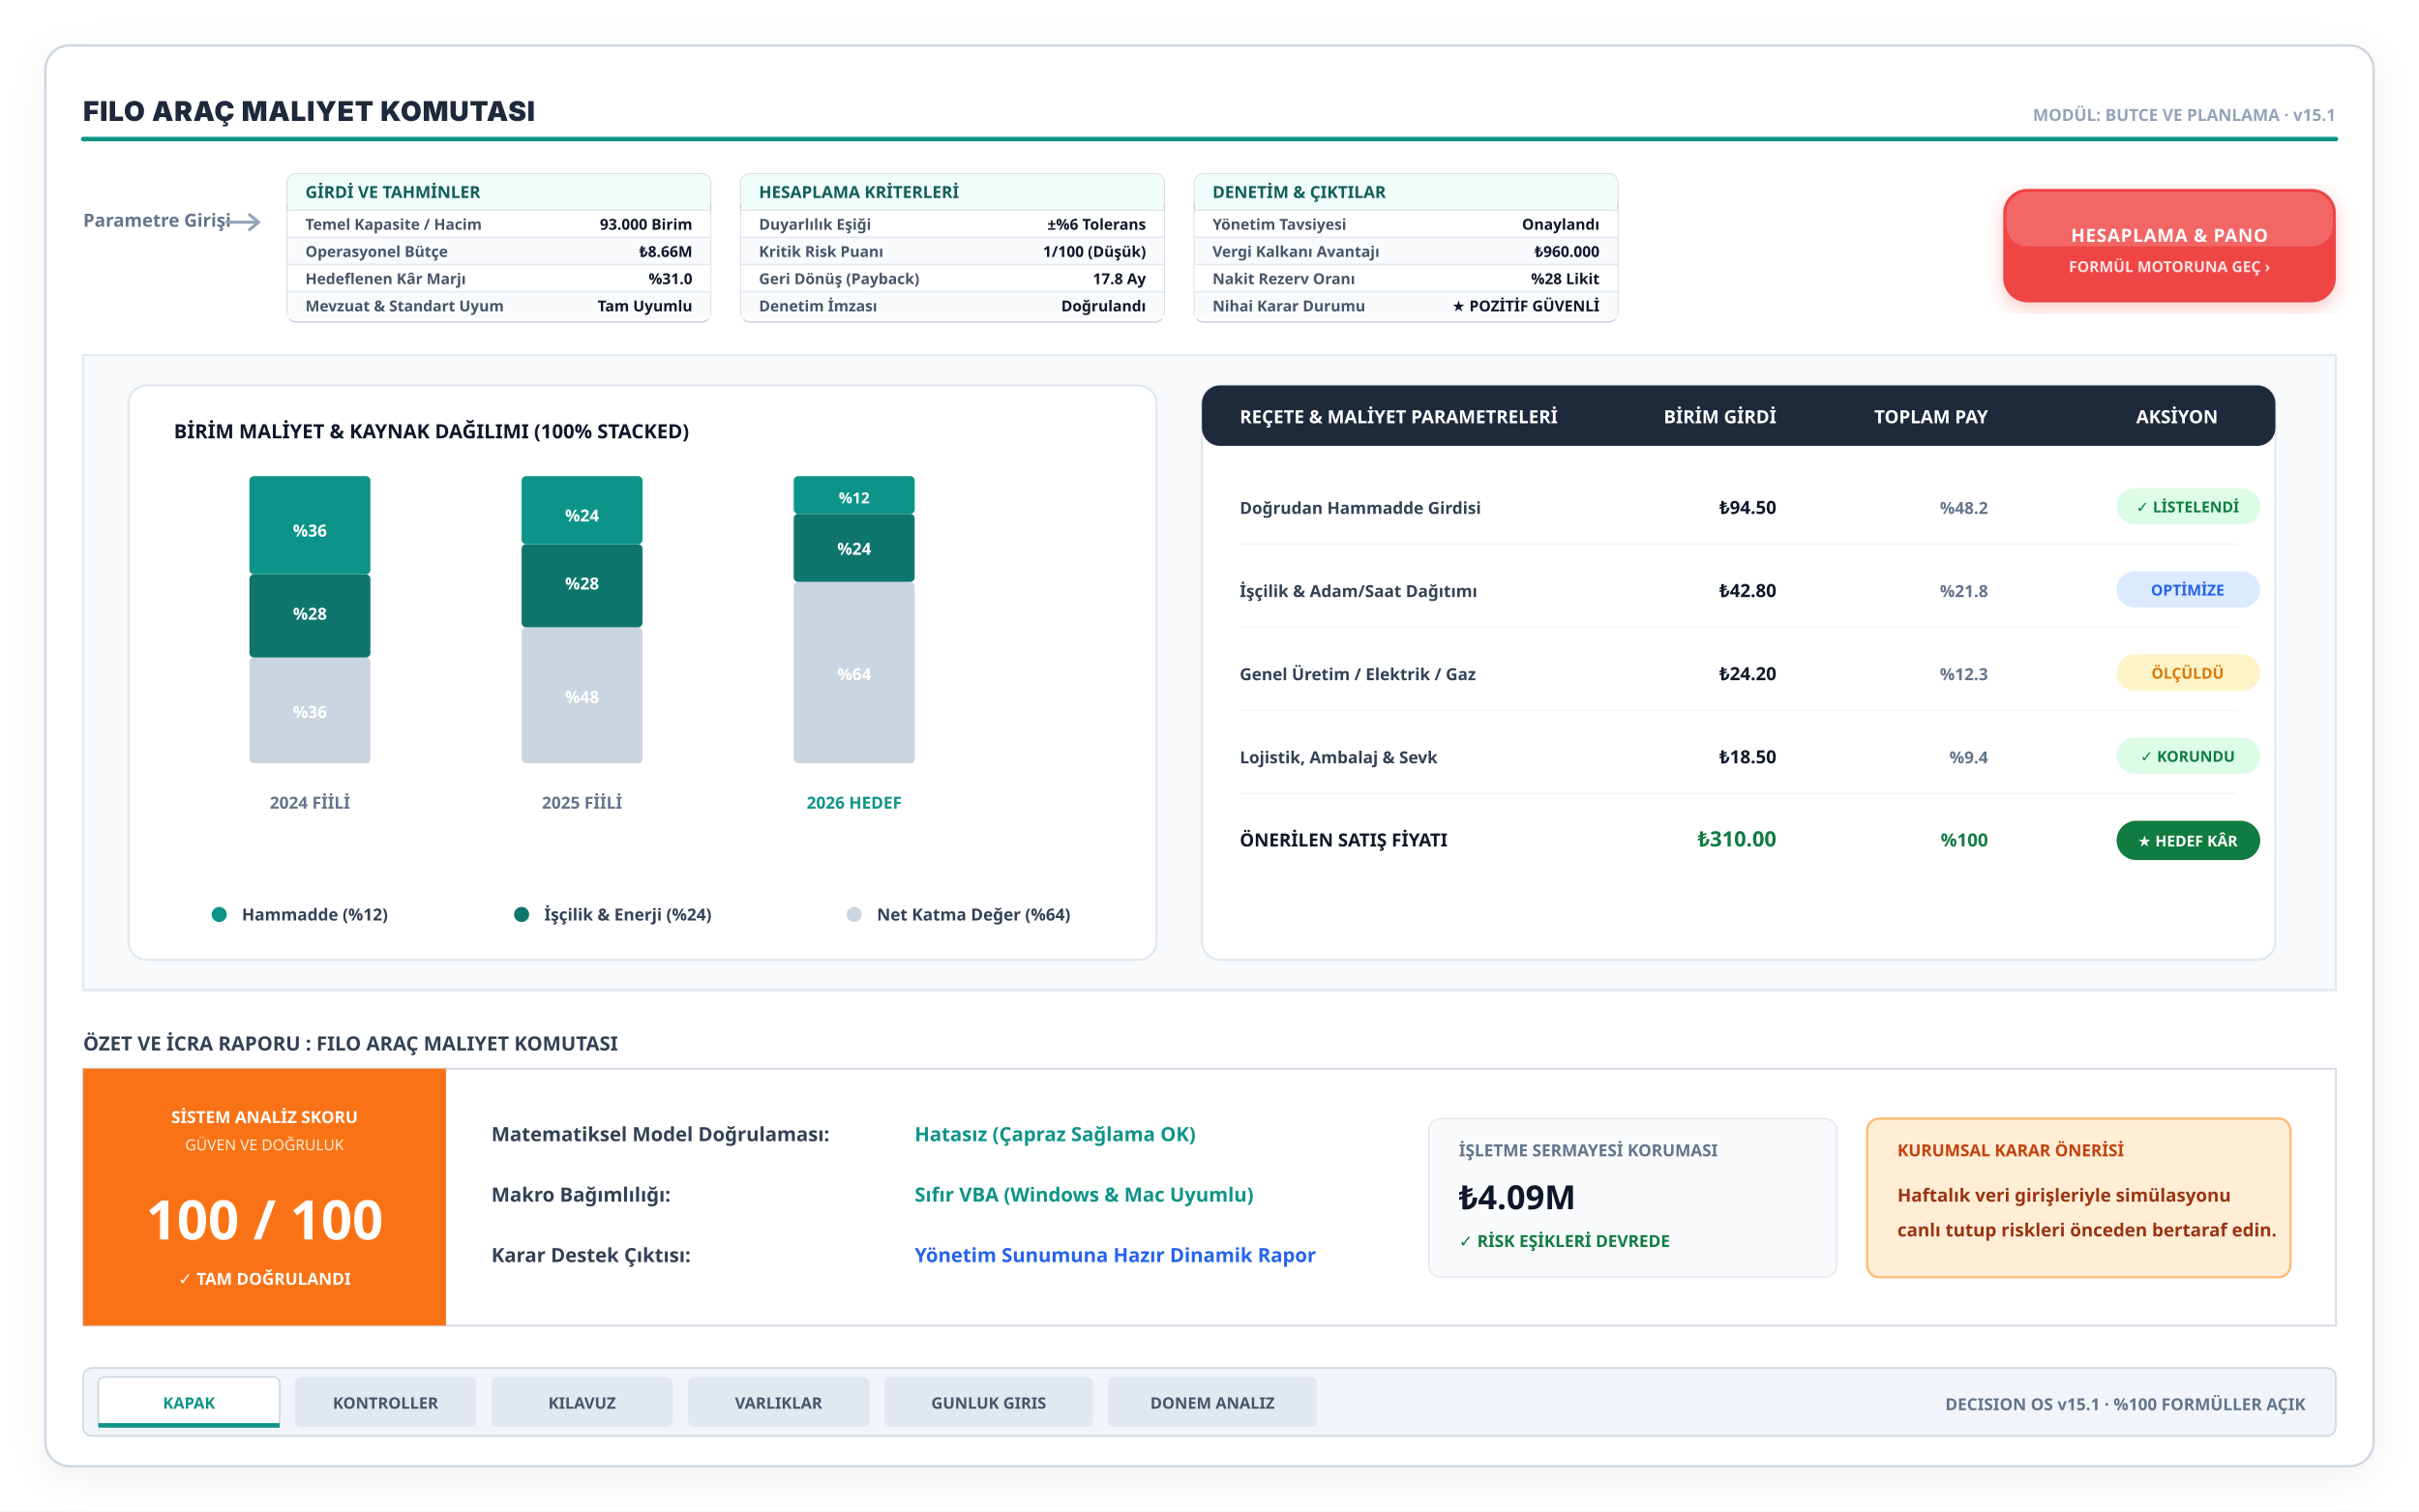
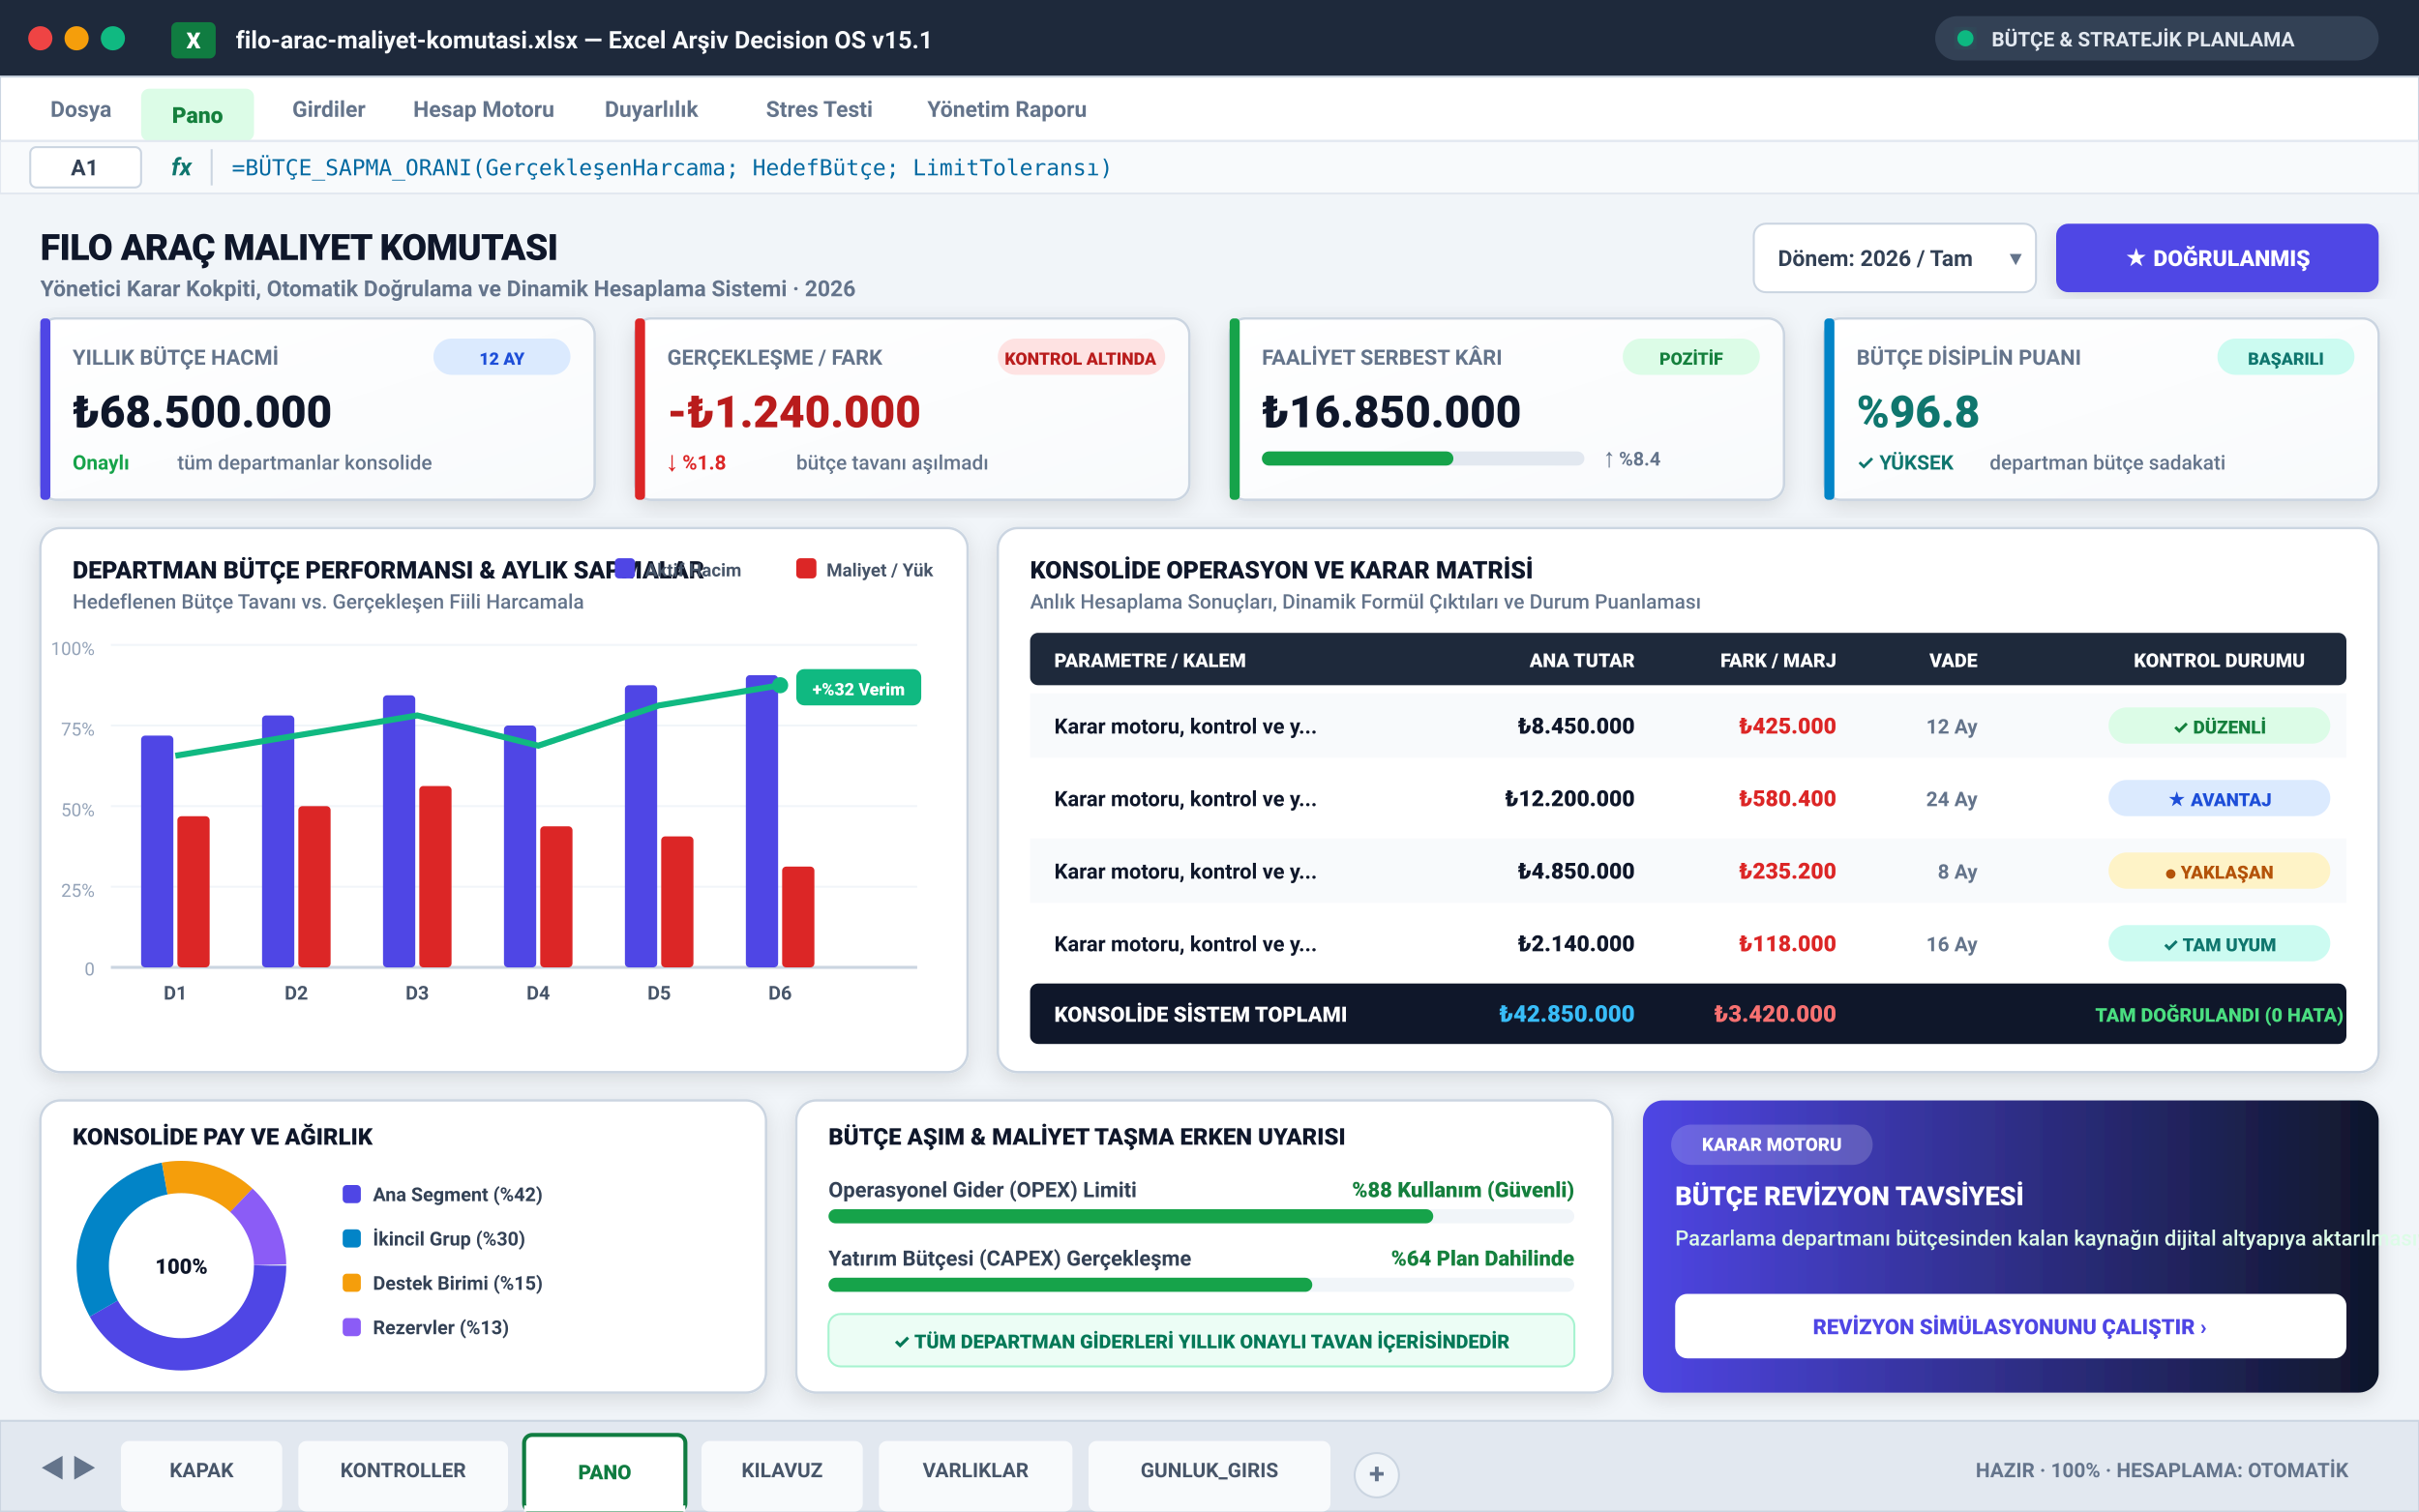
- <svg xmlns="http://www.w3.org/2000/svg" viewBox="0 0 1600 1000" width="100%" height="100%">
+ <svg xmlns="http://www.w3.org/2000/svg" viewBox="0 0 1200 750" width="1200" height="750" style="background:#0f172a; font-family:-apple-system,BlinkMacSystemFont,'Segoe UI',Roboto,Helvetica,Arial,sans-serif;">
  <defs>
-     <filter id="cardShadow" x="-5%" y="-5%" width="110%" height="110%">
-       <feDropShadow dx="0" dy="6" stdDeviation="12" flood-color="#0f172a" flood-opacity="0.06" />
+     <filter id="dropShadow" x="-10%" y="-10%" width="120%" height="120%">
+       <feDropShadow dx="0" dy="3" stdDeviation="5" flood-color="#000000" flood-opacity="0.12" />
    </filter>
-     <filter id="btnShadow" x="-10%" y="-10%" width="120%" height="120%">
-       <feDropShadow dx="0" dy="4" stdDeviation="6" flood-color="#ef4444" flood-opacity="0.3" />
+     <filter id="glowGreen" x="-20%" y="-20%" width="140%" height="140%">
+       <feDropShadow dx="0" dy="0" stdDeviation="4" flood-color="#10b981" flood-opacity="0.4" />
    </filter>
+     <linearGradient id="cardGrad1" x1="0" y1="0" x2="1" y2="1">
+       <stop offset="0%" stop-color="#ffffff" />
+       <stop offset="100%" stop-color="#f8fafc" />
+     </linearGradient>
+     <linearGradient id="heroRibbon" x1="0" y1="0" x2="1" y2="0">
+       <stop offset="0%" stop-color="#4f46e5" />
+       <stop offset="100%" stop-color="#0f172a" />
+     </linearGradient>
  </defs>
-   <rect width="1600" height="1000" fill="#ffffff" />
-   <rect x="30" y="30" width="1540" height="940" rx="16" fill="#ffffff" stroke="#cbd5e1" stroke-width="1.5" filter="url(#cardShadow)" />
-   <g transform="translate(55, 60)">
-     <text x="0" y="20" font-family="system-ui, -apple-system, sans-serif" font-size="18" font-weight="900" fill="#1e293b" letter-spacing="0.5">FILO ARAÇ MALIYET KOMUTASI</text>
-     <text x="1490" y="20" font-family="system-ui" font-size="11" font-weight="700" fill="#94a3b8" text-anchor="end">MODÜL: BUTCE VE PLANLAMA · v15.1</text>
-     <line x1="0" y1="32" x2="1490" y2="32" stroke="#0d9488" stroke-width="3" stroke-linecap="round" />
-   </g>
-   <g transform="translate(55, 115)">
-     <text x="0" y="35" font-family="system-ui, sans-serif" font-size="12" font-weight="700" fill="#64748b">Parametre Girişi</text>
-     <path d="M 95 32 L 115 32 M 110 27 L 116 32 L 110 37" stroke="#94a3b8" stroke-width="2" fill="none" stroke-linecap="round" />
-     <g transform="translate(135, 0)">
-       <rect width="280" height="98" rx="6" fill="#ffffff" stroke="#cbd5e1" stroke-width="1" />
-       <rect width="280" height="24" rx="6" fill="#f0fdfa" />
-       <text x="12" y="16" font-family="system-ui" font-size="11" font-weight="800" fill="#115e59">GİRDİ VE TAHMİNLER</text>
-       <rect x="0" y="24" width="280" height="18" fill="#ffffff" />
-       <line x1="0" y1="24" x2="280" y2="24" stroke="#e2e8f0" stroke-width="1" />
-       <text x="12" y="37" font-family="system-ui" font-size="10" font-weight="600" fill="#475569">Temel Kapasite / Hacim</text>
-       <text x="268" y="37" font-family="system-ui" font-size="10" font-weight="700" fill="#0f172a" text-anchor="end">93.000 Birim</text>
-       <rect x="0" y="42" width="280" height="18" fill="#f8fafc" />
-       <line x1="0" y1="42" x2="280" y2="42" stroke="#e2e8f0" stroke-width="1" />
-       <text x="12" y="55" font-family="system-ui" font-size="10" font-weight="600" fill="#475569">Operasyonel Bütçe</text>
-       <text x="268" y="55" font-family="system-ui" font-size="10" font-weight="700" fill="#0f172a" text-anchor="end">₺8.66M</text>
-       <rect x="0" y="60" width="280" height="18" fill="#ffffff" />
-       <line x1="0" y1="60" x2="280" y2="60" stroke="#e2e8f0" stroke-width="1" />
-       <text x="12" y="73" font-family="system-ui" font-size="10" font-weight="600" fill="#475569">Hedeflenen Kâr Marjı</text>
-       <text x="268" y="73" font-family="system-ui" font-size="10" font-weight="700" fill="#0f172a" text-anchor="end">%31.0</text>
-       <rect x="0" y="78" width="280" height="18" fill="#f8fafc" />
-       <line x1="0" y1="78" x2="280" y2="78" stroke="#e2e8f0" stroke-width="1" />
-       <text x="12" y="91" font-family="system-ui" font-size="10" font-weight="600" fill="#475569">Mevzuat &amp; Standart Uyum</text>
-       <text x="268" y="91" font-family="system-ui" font-size="10" font-weight="700" fill="#0f172a" text-anchor="end">Tam Uyumlu</text>
-     </g>
-     <g transform="translate(435, 0)">
-       <rect width="280" height="98" rx="6" fill="#ffffff" stroke="#cbd5e1" stroke-width="1" />
-       <rect width="280" height="24" rx="6" fill="#f0fdfa" />
-       <text x="12" y="16" font-family="system-ui" font-size="11" font-weight="800" fill="#115e59">HESAPLAMA KRİTERLERİ</text>
-       <rect x="0" y="24" width="280" height="18" fill="#ffffff" />
-       <line x1="0" y1="24" x2="280" y2="24" stroke="#e2e8f0" stroke-width="1" />
-       <text x="12" y="37" font-family="system-ui" font-size="10" font-weight="600" fill="#475569">Duyarlılık Eşiği</text>
-       <text x="268" y="37" font-family="system-ui" font-size="10" font-weight="700" fill="#0f172a" text-anchor="end">±%6 Tolerans</text>
-       <rect x="0" y="42" width="280" height="18" fill="#f8fafc" />
-       <line x1="0" y1="42" x2="280" y2="42" stroke="#e2e8f0" stroke-width="1" />
-       <text x="12" y="55" font-family="system-ui" font-size="10" font-weight="600" fill="#475569">Kritik Risk Puanı</text>
-       <text x="268" y="55" font-family="system-ui" font-size="10" font-weight="700" fill="#0f172a" text-anchor="end">1/100 (Düşük)</text>
-       <rect x="0" y="60" width="280" height="18" fill="#ffffff" />
-       <line x1="0" y1="60" x2="280" y2="60" stroke="#e2e8f0" stroke-width="1" />
-       <text x="12" y="73" font-family="system-ui" font-size="10" font-weight="600" fill="#475569">Geri Dönüş (Payback)</text>
-       <text x="268" y="73" font-family="system-ui" font-size="10" font-weight="700" fill="#0f172a" text-anchor="end">17.8 Ay</text>
-       <rect x="0" y="78" width="280" height="18" fill="#f8fafc" />
-       <line x1="0" y1="78" x2="280" y2="78" stroke="#e2e8f0" stroke-width="1" />
-       <text x="12" y="91" font-family="system-ui" font-size="10" font-weight="600" fill="#475569">Denetim İmzası</text>
-       <text x="268" y="91" font-family="system-ui" font-size="10" font-weight="700" fill="#0f172a" text-anchor="end">Doğrulandı</text>
-     </g>
-     <g transform="translate(735, 0)">
-       <rect width="280" height="98" rx="6" fill="#ffffff" stroke="#cbd5e1" stroke-width="1" />
-       <rect width="280" height="24" rx="6" fill="#f0fdfa" />
-       <text x="12" y="16" font-family="system-ui" font-size="11" font-weight="800" fill="#115e59">DENETİM &amp; ÇIKTILAR</text>
-       <rect x="0" y="24" width="280" height="18" fill="#ffffff" />
-       <line x1="0" y1="24" x2="280" y2="24" stroke="#e2e8f0" stroke-width="1" />
-       <text x="12" y="37" font-family="system-ui" font-size="10" font-weight="600" fill="#475569">Yönetim Tavsiyesi</text>
-       <text x="268" y="37" font-family="system-ui" font-size="10" font-weight="700" fill="#0f172a" text-anchor="end">Onaylandı</text>
-       <rect x="0" y="42" width="280" height="18" fill="#f8fafc" />
-       <line x1="0" y1="42" x2="280" y2="42" stroke="#e2e8f0" stroke-width="1" />
-       <text x="12" y="55" font-family="system-ui" font-size="10" font-weight="600" fill="#475569">Vergi Kalkanı Avantajı</text>
-       <text x="268" y="55" font-family="system-ui" font-size="10" font-weight="700" fill="#0f172a" text-anchor="end">₺960.000</text>
-       <rect x="0" y="60" width="280" height="18" fill="#ffffff" />
-       <line x1="0" y1="60" x2="280" y2="60" stroke="#e2e8f0" stroke-width="1" />
-       <text x="12" y="73" font-family="system-ui" font-size="10" font-weight="600" fill="#475569">Nakit Rezerv Oranı</text>
-       <text x="268" y="73" font-family="system-ui" font-size="10" font-weight="700" fill="#0f172a" text-anchor="end">%28 Likit</text>
-       <rect x="0" y="78" width="280" height="18" fill="#f8fafc" />
-       <line x1="0" y1="78" x2="280" y2="78" stroke="#e2e8f0" stroke-width="1" />
-       <text x="12" y="91" font-family="system-ui" font-size="10" font-weight="600" fill="#475569">Nihai Karar Durumu</text>
-       <text x="268" y="91" font-family="system-ui" font-size="10" font-weight="700" fill="#0f172a" text-anchor="end">★ POZİTİF GÜVENLİ</text>
-     </g>
-     <g transform="translate(1270, 10)" filter="url(#btnShadow)">
-       <rect width="220" height="75" rx="16" fill="#ef4444" />
-       <rect x="2" y="2" width="216" height="36" rx="14" fill="#ffffff" fill-opacity="0.18" />
-       <text x="110" y="35" font-family="system-ui, sans-serif" font-size="12" font-weight="900" fill="#ffffff" text-anchor="middle" letter-spacing="0.5">HESAPLAMA &amp; PANO</text>
-       <text x="110" y="55" font-family="system-ui, sans-serif" font-size="10" font-weight="700" fill="#fee2e2" text-anchor="middle">FORMÜL MOTORUNA GEÇ ›</text>
-     </g>
-   </g>
-   <g transform="translate(55, 235)">
-     <rect width="1490" height="420" fill="#f8fafc" stroke="#e2e8f0" stroke-width="1.5" />
-     <g transform="translate(30, 20)">
-       <rect width="680" height="380" rx="12" fill="#ffffff" stroke="#e2e8f0" stroke-width="1.5" />
-       <text x="30" y="35" font-family="system-ui" font-size="13" font-weight="800" fill="#0f172a">BİRİM MALİYET &amp; KAYNAK DAĞILIMI (100% STACKED)</text>
-       <g transform="translate(80, 60)">
-         <rect x="0" y="120" width="80" height="70" rx="3" fill="#cbd5e1" />
-         <rect x="0" y="65" width="80" height="55" rx="3" fill="#0f766e" />
-         <rect x="0" y="0" width="80" height="65" rx="3" fill="#0d9488" />
-         <text x="40" y="220" font-family="system-ui" font-size="11" font-weight="800" fill="#64748b" text-anchor="middle">2024 FİİLİ</text>
-         <text x="40" y="40" font-family="system-ui" font-size="11" font-weight="900" fill="#ffffff" text-anchor="middle">%36</text>
-         <text x="40" y="95" font-family="system-ui" font-size="11" font-weight="900" fill="#ffffff" text-anchor="middle">%28</text>
-         <text x="40" y="160" font-family="system-ui" font-size="11" font-weight="900" fill="#ffffff" text-anchor="middle">%36</text>
-       </g>
-       <g transform="translate(260, 60)">
-         <rect x="0" y="100" width="80" height="90" rx="3" fill="#cbd5e1" />
-         <rect x="0" y="45" width="80" height="55" rx="3" fill="#0f766e" />
-         <rect x="0" y="0" width="80" height="45" rx="3" fill="#0d9488" />
-         <text x="40" y="220" font-family="system-ui" font-size="11" font-weight="800" fill="#64748b" text-anchor="middle">2025 FİİLİ</text>
-         <text x="40" y="30" font-family="system-ui" font-size="11" font-weight="900" fill="#ffffff" text-anchor="middle">%24</text>
-         <text x="40" y="75" font-family="system-ui" font-size="11" font-weight="900" fill="#ffffff" text-anchor="middle">%28</text>
-         <text x="40" y="150" font-family="system-ui" font-size="11" font-weight="900" fill="#ffffff" text-anchor="middle">%48</text>
-       </g>
-       <g transform="translate(440, 60)">
-         <rect x="0" y="70" width="80" height="120" rx="3" fill="#cbd5e1" />
-         <rect x="0" y="25" width="80" height="45" rx="3" fill="#0f766e" />
-         <rect x="0" y="0" width="80" height="25" rx="3" fill="#0d9488" />
-         <text x="40" y="220" font-family="system-ui" font-size="11" font-weight="900" fill="#0d9488" text-anchor="middle">2026 HEDEF</text>
-         <text x="40" y="18" font-family="system-ui" font-size="10" font-weight="900" fill="#ffffff" text-anchor="middle">%12</text>
-         <text x="40" y="52" font-family="system-ui" font-size="11" font-weight="900" fill="#ffffff" text-anchor="middle">%24</text>
-         <text x="40" y="135" font-family="system-ui" font-size="11" font-weight="900" fill="#ffffff" text-anchor="middle">%64</text>
-       </g>
-       <g transform="translate(50, 340)">
-         <circle cx="10" cy="10" r="5" fill="#0d9488" />
-         <text x="25" y="14" font-family="system-ui" font-size="11" font-weight="700" fill="#334155">Hammadde (%12)</text>
-         <circle cx="210" cy="10" r="5" fill="#0f766e" />
-         <text x="225" y="14" font-family="system-ui" font-size="11" font-weight="700" fill="#334155">İşçilik &amp; Enerji (%24)</text>
-         <circle cx="430" cy="10" r="5" fill="#cbd5e1" />
-         <text x="445" y="14" font-family="system-ui" font-size="11" font-weight="700" fill="#334155">Net Katma Değer (%64)</text>
-       </g>
-     </g>
-     <g transform="translate(740, 20)">
-       <rect width="710" height="380" rx="12" fill="#ffffff" stroke="#e2e8f0" stroke-width="1.5" />
-       <rect width="710" height="40" rx="12" fill="#1e293b" />
-       <text x="25" y="25" font-family="system-ui" font-size="12" font-weight="800" fill="#ffffff">REÇETE &amp; MALİYET PARAMETRELERİ</text>
-       <text x="380" y="25" font-family="system-ui" font-size="12" font-weight="800" fill="#ffffff" text-anchor="end">BİRİM GİRDİ</text>
-       <text x="520" y="25" font-family="system-ui" font-size="12" font-weight="800" fill="#ffffff" text-anchor="end">TOPLAM PAY</text>
-       <text x="645" y="25" font-family="system-ui" font-size="12" font-weight="800" fill="#ffffff" text-anchor="middle">AKSİYON</text>
-       <g transform="translate(25, 60)">
-         <text x="0" y="25" font-family="system-ui" font-size="11" font-weight="700" fill="#334155">Doğrudan Hammadde Girdisi</text>
-         <text x="355" y="25" font-family="system-ui" font-size="12" font-weight="800" fill="#0f172a" text-anchor="end">₺94.50</text>
-         <text x="495" y="25" font-family="system-ui" font-size="11" font-weight="700" fill="#64748b" text-anchor="end">%48.2</text>
-         <rect x="580" y="8" width="95" height="24" rx="12" fill="#dcfce7" />
-         <text x="627" y="24" font-family="system-ui" font-size="10" font-weight="800" fill="#107c41" text-anchor="middle">✓ LİSTELENDİ</text>
-         <line x1="0" y1="45" x2="660" y2="45" stroke="#f1f5f9" stroke-width="1" />
-         <text x="0" y="80" font-family="system-ui" font-size="11" font-weight="700" fill="#334155">İşçilik &amp; Adam/Saat Dağıtımı</text>
-         <text x="355" y="80" font-family="system-ui" font-size="12" font-weight="800" fill="#0f172a" text-anchor="end">₺42.80</text>
-         <text x="495" y="80" font-family="system-ui" font-size="11" font-weight="700" fill="#64748b" text-anchor="end">%21.8</text>
-         <rect x="580" y="63" width="95" height="24" rx="12" fill="#dbeafe" />
-         <text x="627" y="79" font-family="system-ui" font-size="10" font-weight="800" fill="#2563eb" text-anchor="middle">OPTİMİZE</text>
-         <line x1="0" y1="100" x2="660" y2="100" stroke="#f1f5f9" stroke-width="1" />
-         <text x="0" y="135" font-family="system-ui" font-size="11" font-weight="700" fill="#334155">Genel Üretim / Elektrik / Gaz</text>
-         <text x="355" y="135" font-family="system-ui" font-size="12" font-weight="800" fill="#0f172a" text-anchor="end">₺24.20</text>
-         <text x="495" y="135" font-family="system-ui" font-size="11" font-weight="700" fill="#64748b" text-anchor="end">%12.3</text>
-         <rect x="580" y="118" width="95" height="24" rx="12" fill="#fef3c7" />
-         <text x="627" y="134" font-family="system-ui" font-size="10" font-weight="800" fill="#d97706" text-anchor="middle">ÖLÇÜLDÜ</text>
-         <line x1="0" y1="155" x2="660" y2="155" stroke="#f1f5f9" stroke-width="1" />
-         <text x="0" y="190" font-family="system-ui" font-size="11" font-weight="700" fill="#334155">Lojistik, Ambalaj &amp; Sevk</text>
-         <text x="355" y="190" font-family="system-ui" font-size="12" font-weight="800" fill="#0f172a" text-anchor="end">₺18.50</text>
-         <text x="495" y="190" font-family="system-ui" font-size="11" font-weight="700" fill="#64748b" text-anchor="end">%9.4</text>
-         <rect x="580" y="173" width="95" height="24" rx="12" fill="#dcfce7" />
-         <text x="627" y="189" font-family="system-ui" font-size="10" font-weight="800" fill="#107c41" text-anchor="middle">✓ KORUNDU</text>
-         <line x1="0" y1="210" x2="660" y2="210" stroke="#f1f5f9" stroke-width="1" />
-         <text x="0" y="245" font-family="system-ui" font-size="12" font-weight="900" fill="#0f172a">ÖNERİLEN SATIŞ FİYATI</text>
-         <text x="355" y="245" font-family="system-ui" font-size="14" font-weight="900" fill="#107c41" text-anchor="end">₺310.00</text>
-         <text x="495" y="245" font-family="system-ui" font-size="12" font-weight="800" fill="#107c41" text-anchor="end">%100</text>
-         <rect x="580" y="228" width="95" height="26" rx="13" fill="#107c41" />
-         <text x="627" y="245" font-family="system-ui" font-size="10" font-weight="900" fill="#ffffff" text-anchor="middle">★ HEDEF KÂR</text>
-       </g>
-     </g>
-   </g>
-   <g transform="translate(55, 675)">
-     <text x="0" y="20" font-family="system-ui" font-size="13" font-weight="800" fill="#334155">ÖZET VE İCRA RAPORU : FILO ARAÇ MALIYET KOMUTASI</text>
-     <rect x="0" y="32" width="1490" height="170" fill="#ffffff" stroke="#cbd5e1" stroke-width="1" />
-     <rect x="0" y="32" width="240" height="170" fill="#f97316" />
-     <text x="120" y="68" font-family="system-ui" font-size="11" font-weight="800" fill="#ffffff" text-anchor="middle">SİSTEM ANALİZ SKORU</text>
-     <text x="120" y="86" font-family="system-ui" font-size="10" fill="#ffedd5" text-anchor="middle">GÜVEN VE DOĞRULUK</text>
-     <text x="120" y="145" font-family="system-ui" font-size="36" font-weight="900" fill="#ffffff" text-anchor="middle">100 / 100</text>
-     <text x="120" y="175" font-family="system-ui" font-size="11" font-weight="700" fill="#ffffff" text-anchor="middle">✓ TAM DOĞRULANDI</text>
-     <g transform="translate(270, 55)">
-       <text x="0" y="25" font-family="system-ui" font-size="13" font-weight="700" fill="#334155">Matematiksel Model Doğrulaması:</text>
-       <text x="280" y="25" font-family="system-ui" font-size="13" font-weight="800" fill="#0d9488">Hatasız (Çapraz Sağlama OK)</text>
-       <text x="0" y="65" font-family="system-ui" font-size="13" font-weight="700" fill="#334155">Makro Bağımlılığı:</text>
-       <text x="280" y="65" font-family="system-ui" font-size="13" font-weight="800" fill="#0d9488">Sıfır VBA (Windows &amp; Mac Uyumlu)</text>
-       <text x="0" y="105" font-family="system-ui" font-size="13" font-weight="700" fill="#334155">Karar Destek Çıktısı:</text>
-       <text x="280" y="105" font-family="system-ui" font-size="13" font-weight="800" fill="#2563eb">Yönetim Sunumuna Hazır Dinamik Rapor</text>
-       <rect x="620" y="10" width="270" height="105" rx="8" fill="#f8fafc" stroke="#e2e8f0" stroke-width="1" />
-       <text x="640" y="35" font-family="system-ui" font-size="11" font-weight="700" fill="#64748b">İŞLETME SERMAYESİ KORUMASI</text>
-       <text x="640" y="70" font-family="system-ui" font-size="22" font-weight="900" fill="#0f172a">₺4.09M</text>
-       <text x="640" y="95" font-family="system-ui" font-size="11" font-weight="800" fill="#107c41">✓ RİSK EŞİKLERİ DEVREDE</text>
-       <rect x="910" y="10" width="280" height="105" rx="8" fill="#ffedd5" stroke="#fdba74" stroke-width="1.5" />
-       <text x="930" y="35" font-family="system-ui" font-size="11" font-weight="800" fill="#c2410c">KURUMSAL KARAR ÖNERİSİ</text>
-       <text x="930" y="65" font-family="system-ui" font-size="12" font-weight="800" fill="#9a3412">Haftalık veri girişleriyle simülasyonu</text>
-       <text x="930" y="88" font-family="system-ui" font-size="12" font-weight="800" fill="#9a3412">canlı tutup riskleri önceden bertaraf edin.</text>
-     </g>
-   </g>
-   <g transform="translate(55, 905)">
-     <rect width="1490" height="45" rx="6" fill="#f1f5f9" stroke="#cbd5e1" stroke-width="1" />
-     <rect x="10" y="6" width="120" height="33" rx="4" fill="#ffffff" stroke="#cbd5e1" stroke-width="1" />
-     <line x1="10" y1="38" x2="130" y2="38" stroke="#0d9488" stroke-width="3" />
-     <text x="70" y="27" font-family="system-ui" font-size="10.5" font-weight="800" fill="#0d9488" text-anchor="middle">KAPAK</text>
-     <rect x="140" y="6" width="120" height="33" rx="4" fill="#e2e8f0" />
-     <text x="200" y="27" font-family="system-ui" font-size="10.5" font-weight="700" fill="#475569" text-anchor="middle">KONTROLLER</text>
-     <rect x="270" y="6" width="120" height="33" rx="4" fill="#e2e8f0" />
-     <text x="330" y="27" font-family="system-ui" font-size="10.5" font-weight="700" fill="#475569" text-anchor="middle">KILAVUZ</text>
-     <rect x="400" y="6" width="120" height="33" rx="4" fill="#e2e8f0" />
-     <text x="460" y="27" font-family="system-ui" font-size="10.5" font-weight="700" fill="#475569" text-anchor="middle">VARLIKLAR</text>
-     <rect x="530" y="6" width="138" height="33" rx="4" fill="#e2e8f0" />
-     <text x="599" y="27" font-family="system-ui" font-size="10.5" font-weight="700" fill="#475569" text-anchor="middle">GUNLUK GIRIS</text>
-     <rect x="678" y="6" width="138" height="33" rx="4" fill="#e2e8f0" />
-     <text x="747" y="27" font-family="system-ui" font-size="10.5" font-weight="700" fill="#475569" text-anchor="middle">DONEM ANALIZ</text>
-     <text x="1470" y="28" font-family="system-ui" font-size="11" font-weight="800" fill="#64748b" text-anchor="end">DECISION OS v15.1 · %100 FORMÜLLER AÇIK</text>
+   <rect width="1200" height="750" fill="#f1f5f9" />
+   <rect width="1200" height="38" fill="#1e293b" />
+   <circle cx="20" cy="19" r="6" fill="#ef4444" />
+   <circle cx="38" cy="19" r="6" fill="#f59e0b" />
+   <circle cx="56" cy="19" r="6" fill="#10b981" />
+   <g transform="translate(85, 11)">
+     <rect width="22" height="18" rx="3" fill="#107c41" />
+     <text x="11" y="13" font-size="11" font-weight="900" fill="#ffffff" text-anchor="middle">X</text>
+     <text x="32" y="13" font-size="12" font-weight="600" fill="#f8fafc">filo-arac-maliyet-komutasi.xlsx — Excel Arşiv Decision OS v15.1</text>
+   </g>
+   <rect x="960" y="8" width="220" height="22" rx="11" fill="#334155" />
+   <circle cx="975" cy="19" r="4" fill="#10b981" filter="url(#glowGreen)" />
+   <text x="988" y="23" font-size="10" font-weight="700" fill="#e2e8f0">BÜTÇE &amp; STRATEJİK PLANLAMA</text>
+   <rect y="38" width="1200" height="32" fill="#ffffff" stroke="#cbd5e1" stroke-width="1" />
+   <text x="25" y="58" font-size="11" font-weight="600" fill="#64748b">Dosya</text>
+   <rect x="70" y="44" width="56" height="26" rx="4" fill="#dcfce7" />
+   <text x="98" y="61" font-size="11" font-weight="800" fill="#15803d" text-anchor="middle">Pano</text>
+   <text x="145" y="58" font-size="11" font-weight="600" fill="#64748b">Girdiler</text>
+   <text x="205" y="58" font-size="11" font-weight="600" fill="#64748b">Hesap Motoru</text>
+   <text x="300" y="58" font-size="11" font-weight="600" fill="#64748b">Duyarlılık</text>
+   <text x="380" y="58" font-size="11" font-weight="600" fill="#64748b">Stres Testi</text>
+   <text x="460" y="58" font-size="11" font-weight="600" fill="#64748b">Yönetim Raporu</text>
+   <rect y="70" width="1200" height="26" fill="#f8fafc" stroke="#e2e8f0" stroke-width="1" />
+   <rect x="15" y="73" width="55" height="20" rx="3" fill="#ffffff" stroke="#cbd5e1" stroke-width="1" />
+   <text x="42" y="87" font-size="11" font-weight="700" fill="#334155" text-anchor="middle">A1</text>
+   <text x="85" y="87" font-size="12" font-style="italic" font-weight="700" fill="#0f766e">fx</text>
+   <line x1="105" y1="74" x2="105" y2="92" stroke="#cbd5e1" stroke-width="1" />
+   <text x="115" y="87" font-size="11" font-family="'JetBrains Mono',monospace" fill="#0369a1">=BÜTÇE_SAPMA_ORANI(GerçekleşenHarcama; HedefBütçe; LimitToleransı)</text>
+   <g transform="translate(20, 105)">
+     <text x="0" y="24" font-size="18" font-weight="900" fill="#0f172a" letter-spacing="-0.3">FILO ARAÇ MALIYET KOMUTASI</text>
+     <text x="0" y="42" font-size="11" font-weight="600" fill="#64748b">Yönetici Karar Kokpiti, Otomatik Doğrulama ve Dinamik Hesaplama Sistemi · 2026</text>
+     <rect x="850" y="6" width="140" height="34" rx="6" fill="#ffffff" stroke="#cbd5e1" stroke-width="1" />
+     <text x="862" y="27" font-size="11" font-weight="700" fill="#334155">Dönem: 2026 / Tam</text>
+     <text x="975" y="27" font-size="10" fill="#64748b">▼</text>
+     <rect x="1000" y="6" width="160" height="34" rx="6" fill="#4f46e5" filter="url(#dropShadow)" />
+     <text x="1080" y="27" font-size="11" font-weight="800" fill="#ffffff" text-anchor="middle">★ DOĞRULANMIŞ</text>
+   </g>
+   <g transform="translate(20, 158)">
+     <g transform="translate(0, 0)">
+       <rect width="275" height="90" rx="8" fill="url(#cardGrad1)" stroke="#cbd5e1" stroke-width="1.2" filter="url(#dropShadow)" />
+       <rect x="0" y="0" width="5" height="90" rx="2" fill="#4f46e5" />
+       <text x="16" y="23" font-size="10.5" font-weight="700" fill="#64748b">YILLIK BÜTÇE HACMİ</text>
+       <rect x="195" y="10" width="68" height="18" rx="9" fill="#dbeafe" />
+       <text x="229" y="23" font-size="8.5" font-weight="800" fill="#1d4ed8" text-anchor="middle">12 AY</text>
+       <text x="16" y="54" font-size="22" font-weight="900" fill="#0f172a">₺68.500.000</text>
+       <text x="16" y="75" font-size="10" font-weight="700" fill="#16a34a">Onaylı</text>
+       <text x="68" y="75" font-size="10" font-weight="500" fill="#64748b">tüm departmanlar konsolide</text>
+     </g>
+     <g transform="translate(295, 0)">
+       <rect width="275" height="90" rx="8" fill="url(#cardGrad1)" stroke="#cbd5e1" stroke-width="1.2" filter="url(#dropShadow)" />
+       <rect x="0" y="0" width="5" height="90" rx="2" fill="#dc2626" />
+       <text x="16" y="23" font-size="10.5" font-weight="700" fill="#64748b">GERÇEKLEŞME / FARK</text>
+       <rect x="180" y="10" width="83" height="18" rx="9" fill="#fee2e2" />
+       <text x="221" y="23" font-size="8.5" font-weight="800" fill="#b91c1c" text-anchor="middle">KONTROL ALTINDA</text>
+       <text x="16" y="54" font-size="22" font-weight="900" fill="#b91c1c">-₺1.240.000</text>
+       <text x="16" y="75" font-size="10" font-weight="700" fill="#dc2626">↓ %1.8</text>
+       <text x="80" y="75" font-size="10" font-weight="500" fill="#64748b">bütçe tavanı aşılmadı</text>
+     </g>
+     <g transform="translate(590, 0)">
+       <rect width="275" height="90" rx="8" fill="url(#cardGrad1)" stroke="#cbd5e1" stroke-width="1.2" filter="url(#dropShadow)" />
+       <rect x="0" y="0" width="5" height="90" rx="2" fill="#16a34a" />
+       <text x="16" y="23" font-size="10.5" font-weight="700" fill="#64748b">FAALİYET SERBEST KÂRI</text>
+       <rect x="195" y="10" width="68" height="18" rx="9" fill="#dcfce7" />
+       <text x="229" y="23" font-size="8.5" font-weight="800" fill="#15803d" text-anchor="middle">POZİTİF</text>
+       <text x="16" y="54" font-size="22" font-weight="900" fill="#0f172a">₺16.850.000</text>
+       <rect x="16" y="66" width="160" height="7" rx="3.5" fill="#e2e8f0" />
+       <rect x="16" y="66" width="95" height="7" rx="3.5" fill="#16a34a" />
+       <text x="186" y="73" font-size="9.5" font-weight="700" fill="#64748b">↑ %8.4</text>
+     </g>
+     <g transform="translate(885, 0)">
+       <rect width="275" height="90" rx="8" fill="url(#cardGrad1)" stroke="#cbd5e1" stroke-width="1.2" filter="url(#dropShadow)" />
+       <rect x="0" y="0" width="5" height="90" rx="2" fill="#0284c7" />
+       <text x="16" y="23" font-size="10.5" font-weight="700" fill="#64748b">BÜTÇE DİSİPLİN PUANI</text>
+       <rect x="195" y="10" width="68" height="18" rx="9" fill="#ccfbf1" />
+       <text x="229" y="23" font-size="8.5" font-weight="800" fill="#0f766e" text-anchor="middle">BAŞARILI</text>
+       <text x="16" y="54" font-size="22" font-weight="900" fill="#0f766e">%96.8</text>
+       <text x="16" y="75" font-size="10" font-weight="700" fill="#0f766e">✓ YÜKSEK</text>
+       <text x="82" y="75" font-size="10" font-weight="500" fill="#64748b">departman bütçe sadakati</text>
+     </g>
+   </g>
+   <g transform="translate(20, 262)">
+     <g transform="translate(0, 0)">
+       <rect width="460" height="270" rx="10" fill="#ffffff" stroke="#cbd5e1" stroke-width="1.2" filter="url(#dropShadow)" />
+       <text x="16" y="25" font-size="12" font-weight="800" fill="#0f172a">DEPARTMAN BÜTÇE PERFORMANSI &amp; AYLIK SAPMALAR</text>
+       <text x="16" y="40" font-size="10" font-weight="500" fill="#64748b">Hedeflenen Bütçe Tavanı vs. Gerçekleşen Fiili Harcamala</text>
+       <rect x="285" y="15" width="10" height="10" rx="2" fill="#4f46e5" />
+       <text x="300" y="24" font-size="9" font-weight="600" fill="#475569">Aktif Hacim</text>
+       <rect x="375" y="15" width="10" height="10" rx="2" fill="#dc2626" />
+       <text x="390" y="24" font-size="9" font-weight="600" fill="#475569">Maliyet / Yük</text>
+       <g transform="translate(35, 58)">
+         <line x1="0" y1="0" x2="400" y2="0" stroke="#f1f5f9" stroke-width="1" />
+         <line x1="0" y1="40" x2="400" y2="40" stroke="#f1f5f9" stroke-width="1" />
+         <line x1="0" y1="80" x2="400" y2="80" stroke="#f1f5f9" stroke-width="1" />
+         <line x1="0" y1="120" x2="400" y2="120" stroke="#f1f5f9" stroke-width="1" />
+         <line x1="0" y1="160" x2="400" y2="160" stroke="#cbd5e1" stroke-width="1.5" />
+         <text x="-8" y="5" font-size="9" fill="#94a3b8" text-anchor="end">100%</text>
+         <text x="-8" y="45" font-size="9" fill="#94a3b8" text-anchor="end">75%</text>
+         <text x="-8" y="85" font-size="9" fill="#94a3b8" text-anchor="end">50%</text>
+         <text x="-8" y="125" font-size="9" fill="#94a3b8" text-anchor="end">25%</text>
+         <text x="-8" y="164" font-size="9" fill="#94a3b8" text-anchor="end">0</text>
+         <rect x="15" y="45" width="16" height="115" rx="2" fill="#4f46e5" />
+         <rect x="33" y="85" width="16" height="75" rx="2" fill="#dc2626" />
+         <text x="32" y="176" font-size="9.5" font-weight="700" fill="#475569" text-anchor="middle">D1</text>
+         <rect x="75" y="35" width="16" height="125" rx="2" fill="#4f46e5" />
+         <rect x="93" y="80" width="16" height="80" rx="2" fill="#dc2626" />
+         <text x="92" y="176" font-size="9.5" font-weight="700" fill="#475569" text-anchor="middle">D2</text>
+         <rect x="135" y="25" width="16" height="135" rx="2" fill="#4f46e5" />
+         <rect x="153" y="70" width="16" height="90" rx="2" fill="#dc2626" />
+         <text x="152" y="176" font-size="9.5" font-weight="700" fill="#475569" text-anchor="middle">D3</text>
+         <rect x="195" y="40" width="16" height="120" rx="2" fill="#4f46e5" />
+         <rect x="213" y="90" width="16" height="70" rx="2" fill="#dc2626" />
+         <text x="212" y="176" font-size="9.5" font-weight="700" fill="#475569" text-anchor="middle">D4</text>
+         <rect x="255" y="20" width="16" height="140" rx="2" fill="#4f46e5" />
+         <rect x="273" y="95" width="16" height="65" rx="2" fill="#dc2626" />
+         <text x="272" y="176" font-size="9.5" font-weight="700" fill="#475569" text-anchor="middle">D5</text>
+         <rect x="315" y="15" width="16" height="145" rx="2" fill="#4f46e5" />
+         <rect x="333" y="110" width="16" height="50" rx="2" fill="#dc2626" />
+         <text x="332" y="176" font-size="9.5" font-weight="700" fill="#475569" text-anchor="middle">D6</text>
+         <path d="M 32 55 L 92 45 L 152 35 L 212 50 L 272 30 L 332 20" fill="none" stroke="#10b981" stroke-width="3" />
+         <circle cx="332" cy="20" r="4" fill="#10b981" />
+         <rect x="340" y="12" width="62" height="18" rx="4" fill="#10b981" />
+         <text x="371" y="25" font-size="8.5" font-weight="800" fill="#ffffff" text-anchor="middle">+%32 Verim</text>
+       </g>
+     </g>
+     <g transform="translate(475, 0)">
+       <rect width="685" height="270" rx="10" fill="#ffffff" stroke="#cbd5e1" stroke-width="1.2" filter="url(#dropShadow)" />
+       <text x="16" y="25" font-size="12" font-weight="800" fill="#0f172a">KONSOLİDE OPERASYON VE KARAR MATRİSİ</text>
+       <text x="16" y="40" font-size="10" font-weight="500" fill="#64748b">Anlık Hesaplama Sonuçları, Dinamik Formül Çıktıları ve Durum Puanlaması</text>
+       <g transform="translate(16, 52)">
+         <rect width="653" height="26" rx="4" fill="#1e293b" />
+         <text x="12" y="17" font-size="9.5" font-weight="800" fill="#ffffff">PARAMETRE / KALEM</text>
+         <text x="300" y="17" font-size="9.5" font-weight="800" fill="#ffffff" text-anchor="end">ANA TUTAR</text>
+         <text x="400" y="17" font-size="9.5" font-weight="800" fill="#ffffff" text-anchor="end">FARK / MARJ</text>
+         <text x="470" y="17" font-size="9.5" font-weight="800" fill="#ffffff" text-anchor="end">VADE</text>
+         <text x="590" y="17" font-size="9.5" font-weight="800" fill="#ffffff" text-anchor="middle">KONTROL DURUMU</text>
+       </g>
+       <g transform="translate(16, 82)">
+         <rect width="653" height="32" fill="#f8fafc" />
+         <text x="12" y="20" font-size="10.5" font-weight="700" fill="#0f172a">Karar motoru, kontrol ve y...</text>
+         <text x="300" y="20" font-size="11" font-weight="800" fill="#0f172a" text-anchor="end">₺8.450.000</text>
+         <text x="400" y="20" font-size="11" font-weight="800" fill="#dc2626" text-anchor="end">₺425.000</text>
+         <text x="470" y="20" font-size="10" font-weight="600" fill="#64748b" text-anchor="end">12 Ay</text>
+         <rect x="535" y="7" width="110" height="18" rx="9" fill="#dcfce7" />
+         <text x="590" y="20" font-size="9" font-weight="800" fill="#15803d" text-anchor="middle">✓ DÜZENLİ</text>
+       </g>
+       <g transform="translate(16, 118)">
+         <rect width="653" height="32" fill="#ffffff" />
+         <text x="12" y="20" font-size="10.5" font-weight="700" fill="#0f172a">Karar motoru, kontrol ve y...</text>
+         <text x="300" y="20" font-size="11" font-weight="800" fill="#0f172a" text-anchor="end">₺12.200.000</text>
+         <text x="400" y="20" font-size="11" font-weight="800" fill="#dc2626" text-anchor="end">₺580.400</text>
+         <text x="470" y="20" font-size="10" font-weight="600" fill="#64748b" text-anchor="end">24 Ay</text>
+         <rect x="535" y="7" width="110" height="18" rx="9" fill="#dbeafe" />
+         <text x="590" y="20" font-size="9" font-weight="800" fill="#1d4ed8" text-anchor="middle">★ AVANTAJ</text>
+       </g>
+       <g transform="translate(16, 154)">
+         <rect width="653" height="32" fill="#f8fafc" />
+         <text x="12" y="20" font-size="10.5" font-weight="700" fill="#0f172a">Karar motoru, kontrol ve y...</text>
+         <text x="300" y="20" font-size="11" font-weight="800" fill="#0f172a" text-anchor="end">₺4.850.000</text>
+         <text x="400" y="20" font-size="11" font-weight="800" fill="#dc2626" text-anchor="end">₺235.200</text>
+         <text x="470" y="20" font-size="10" font-weight="600" fill="#64748b" text-anchor="end">8 Ay</text>
+         <rect x="535" y="7" width="110" height="18" rx="9" fill="#fef3c7" />
+         <text x="590" y="20" font-size="9" font-weight="800" fill="#b45309" text-anchor="middle">● YAKLAŞAN</text>
+       </g>
+       <g transform="translate(16, 190)">
+         <rect width="653" height="32" fill="#ffffff" />
+         <text x="12" y="20" font-size="10.5" font-weight="700" fill="#0f172a">Karar motoru, kontrol ve y...</text>
+         <text x="300" y="20" font-size="11" font-weight="800" fill="#0f172a" text-anchor="end">₺2.140.000</text>
+         <text x="400" y="20" font-size="11" font-weight="800" fill="#dc2626" text-anchor="end">₺118.000</text>
+         <text x="470" y="20" font-size="10" font-weight="600" fill="#64748b" text-anchor="end">16 Ay</text>
+         <rect x="535" y="7" width="110" height="18" rx="9" fill="#ccfbf1" />
+         <text x="590" y="20" font-size="9" font-weight="800" fill="#0f766e" text-anchor="middle">✓ TAM UYUM</text>
+       </g>
+       <g transform="translate(16, 226)">
+         <rect width="653" height="30" rx="4" fill="#0f172a" />
+         <text x="12" y="19" font-size="10.5" font-weight="800" fill="#ffffff">KONSOLİDE SİSTEM TOPLAMI</text>
+         <text x="300" y="19" font-size="11.5" font-weight="900" fill="#38bdf8" text-anchor="end">₺42.850.000</text>
+         <text x="400" y="19" font-size="11.5" font-weight="900" fill="#f87171" text-anchor="end">₺3.420.000</text>
+         <text x="590" y="19" font-size="9.5" font-weight="800" fill="#4ade80" text-anchor="middle">TAM DOĞRULANDI (0 HATA)</text>
+       </g>
+     </g>
+   </g>
+   <g transform="translate(20, 546)">
+     <g transform="translate(0, 0)">
+       <rect width="360" height="145" rx="10" fill="#ffffff" stroke="#cbd5e1" stroke-width="1.2" filter="url(#dropShadow)" />
+       <text x="16" y="22" font-size="11.5" font-weight="800" fill="#0f172a">KONSOLİDE PAY VE AĞIRLIK</text>
+       <g transform="translate(70, 82)">
+         <circle cx="0" cy="0" r="44" fill="none" stroke="#e2e8f0" stroke-width="16" />
+         <circle cx="0" cy="0" r="44" fill="none" stroke="#4f46e5" stroke-width="16" stroke-dasharray="116 276" stroke-dashoffset="0" />
+         <circle cx="0" cy="0" r="44" fill="none" stroke="#0284c7" stroke-width="16" stroke-dasharray="83 276" stroke-dashoffset="-116" />
+         <circle cx="0" cy="0" r="44" fill="none" stroke="#f59e0b" stroke-width="16" stroke-dasharray="41 276" stroke-dashoffset="-199" />
+         <circle cx="0" cy="0" r="44" fill="none" stroke="#8b5cf6" stroke-width="16" stroke-dasharray="36 276" stroke-dashoffset="-240" />
+         <text x="0" y="4" font-size="10.5" font-weight="900" fill="#0f172a" text-anchor="middle">100%</text>
+       </g>
+       <g transform="translate(150, 42)">
+         <rect x="0" y="0" width="9" height="9" rx="2" fill="#4f46e5" />
+         <text x="15" y="8" font-size="9.5" font-weight="600" fill="#334155">Ana Segment (%42)</text>
+         <rect x="0" y="22" width="9" height="9" rx="2" fill="#0284c7" />
+         <text x="15" y="30" font-size="9.5" font-weight="600" fill="#334155">İkincil Grup (%30)</text>
+         <rect x="0" y="44" width="9" height="9" rx="2" fill="#f59e0b" />
+         <text x="15" y="52" font-size="9.5" font-weight="600" fill="#334155">Destek Birimi (%15)</text>
+         <rect x="0" y="66" width="9" height="9" rx="2" fill="#8b5cf6" />
+         <text x="15" y="74" font-size="9.5" font-weight="600" fill="#334155">Rezervler (%13)</text>
+       </g>
+     </g>
+     <g transform="translate(375, 0)">
+       <rect width="405" height="145" rx="10" fill="#ffffff" stroke="#cbd5e1" stroke-width="1.2" filter="url(#dropShadow)" />
+       <text x="16" y="22" font-size="11.5" font-weight="800" fill="#0f172a">BÜTÇE AŞIM &amp; MALİYET TAŞMA ERKEN UYARISI</text>
+       <g transform="translate(16, 36)">
+         <text x="0" y="12" font-size="10.5" font-weight="700" fill="#334155">Operasyonel Gider (OPEX) Limiti</text>
+         <text x="370" y="12" font-size="10.5" font-weight="800" fill="#15803d" text-anchor="end">%88 Kullanım (Güvenli)</text>
+         <rect x="0" y="18" width="370" height="7" rx="3.5" fill="#f1f5f9" />
+         <rect x="0" y="18" width="300" height="7" rx="3.5" fill="#16a34a" />
+       </g>
+       <g transform="translate(16, 70)">
+         <text x="0" y="12" font-size="10.5" font-weight="700" fill="#334155">Yatırım Bütçesi (CAPEX) Gerçekleşme</text>
+         <text x="370" y="12" font-size="10.5" font-weight="800" fill="#15803d" text-anchor="end">%64 Plan Dahilinde</text>
+         <rect x="0" y="18" width="370" height="7" rx="3.5" fill="#f1f5f9" />
+         <rect x="0" y="18" width="240" height="7" rx="3.5" fill="#16a34a" />
+       </g>
+       <g transform="translate(16, 106)">
+         <rect width="370" height="26" rx="6" fill="#ecfdf5" stroke="#a7f3d0" stroke-width="1" />
+         <text x="185" y="17" font-size="9.5" font-weight="800" fill="#047857" text-anchor="middle">✓ TÜM DEPARTMAN GİDERLERİ YILLIK ONAYLI TAVAN İÇERİSİNDEDİR</text>
+       </g>
+     </g>
+     <g transform="translate(795, 0)">
+       <rect width="365" height="145" rx="10" fill="url(#heroRibbon)" filter="url(#dropShadow)" />
+       <rect x="14" y="12" width="100" height="20" rx="10" fill="#ffffff" fill-opacity="0.18" />
+       <text x="64" y="25" font-size="9" font-weight="900" fill="#ffffff" text-anchor="middle">KARAR MOTORU</text>
+       <text x="16" y="52" font-size="13" font-weight="900" fill="#ffffff">BÜTÇE REVİZYON TAVSİYESİ</text>
+       <text x="16" y="72" font-size="10.5" font-weight="500" fill="#dcfce7">Pazarlama departmanı bütçesinden kalan kaynağın dijital altyapıya aktarılmasıyla ROI %14 artırı</text>
+       <rect x="16" y="96" width="333" height="32" rx="6" fill="#ffffff" />
+       <text x="182" y="116" font-size="10.5" font-weight="900" fill="#4f46e5" text-anchor="middle">REVİZYON SİMÜLASYONUNU ÇALIŞTIR ›</text>
+     </g>
+   </g>
+   <rect y="705" width="1200" height="45" fill="#e2e8f0" stroke="#cbd5e1" stroke-width="1" />
+   <g transform="translate(15, 715)">
+     <text x="5" y="18" font-size="13" font-weight="700" fill="#64748b">◀  ▶</text>
+     <rect x="45" y="0" width="80" height="35" fill="#f8fafc" rx="4" />
+     <text x="85" y="18" font-size="10" font-weight="600" fill="#475569" text-anchor="middle">KAPAK</text>
+     <rect x="133" y="0" width="104" height="35" fill="#f8fafc" rx="4" />
+     <text x="185" y="18" font-size="10" font-weight="600" fill="#475569" text-anchor="middle">KONTROLLER</text>
+     <rect x="245" y="-3" width="80" height="38" fill="#ffffff" rx="4" stroke="#107c41" stroke-width="2" />
+     <rect x="245" y="32" width="80" height="3" fill="#ffffff" />
+     <text x="285" y="19" font-size="10" font-weight="900" fill="#107c41" text-anchor="middle">PANO</text>
+     <rect x="333" y="0" width="80" height="35" fill="#f8fafc" rx="4" />
+     <text x="373" y="18" font-size="10" font-weight="600" fill="#475569" text-anchor="middle">KILAVUZ</text>
+     <rect x="421" y="0" width="96" height="35" fill="#f8fafc" rx="4" />
+     <text x="469" y="18" font-size="10" font-weight="600" fill="#475569" text-anchor="middle">VARLIKLAR</text>
+     <rect x="525" y="0" width="120" height="35" fill="#f8fafc" rx="4" />
+     <text x="585" y="18" font-size="10" font-weight="600" fill="#475569" text-anchor="middle">GUNLUK_GIRIS</text>
+     <circle cx="668" cy="17" r="11" fill="#f1f5f9" stroke="#cbd5e1" stroke-width="1" />
+     <text x="668" y="21" font-size="14" font-weight="700" fill="#64748b" text-anchor="middle">+</text>
+     <text x="1150" y="18" font-size="10" font-weight="600" fill="#64748b" text-anchor="end">HAZIR · 100% · HESAPLAMA: OTOMATİK</text>
  </g>
</svg>
